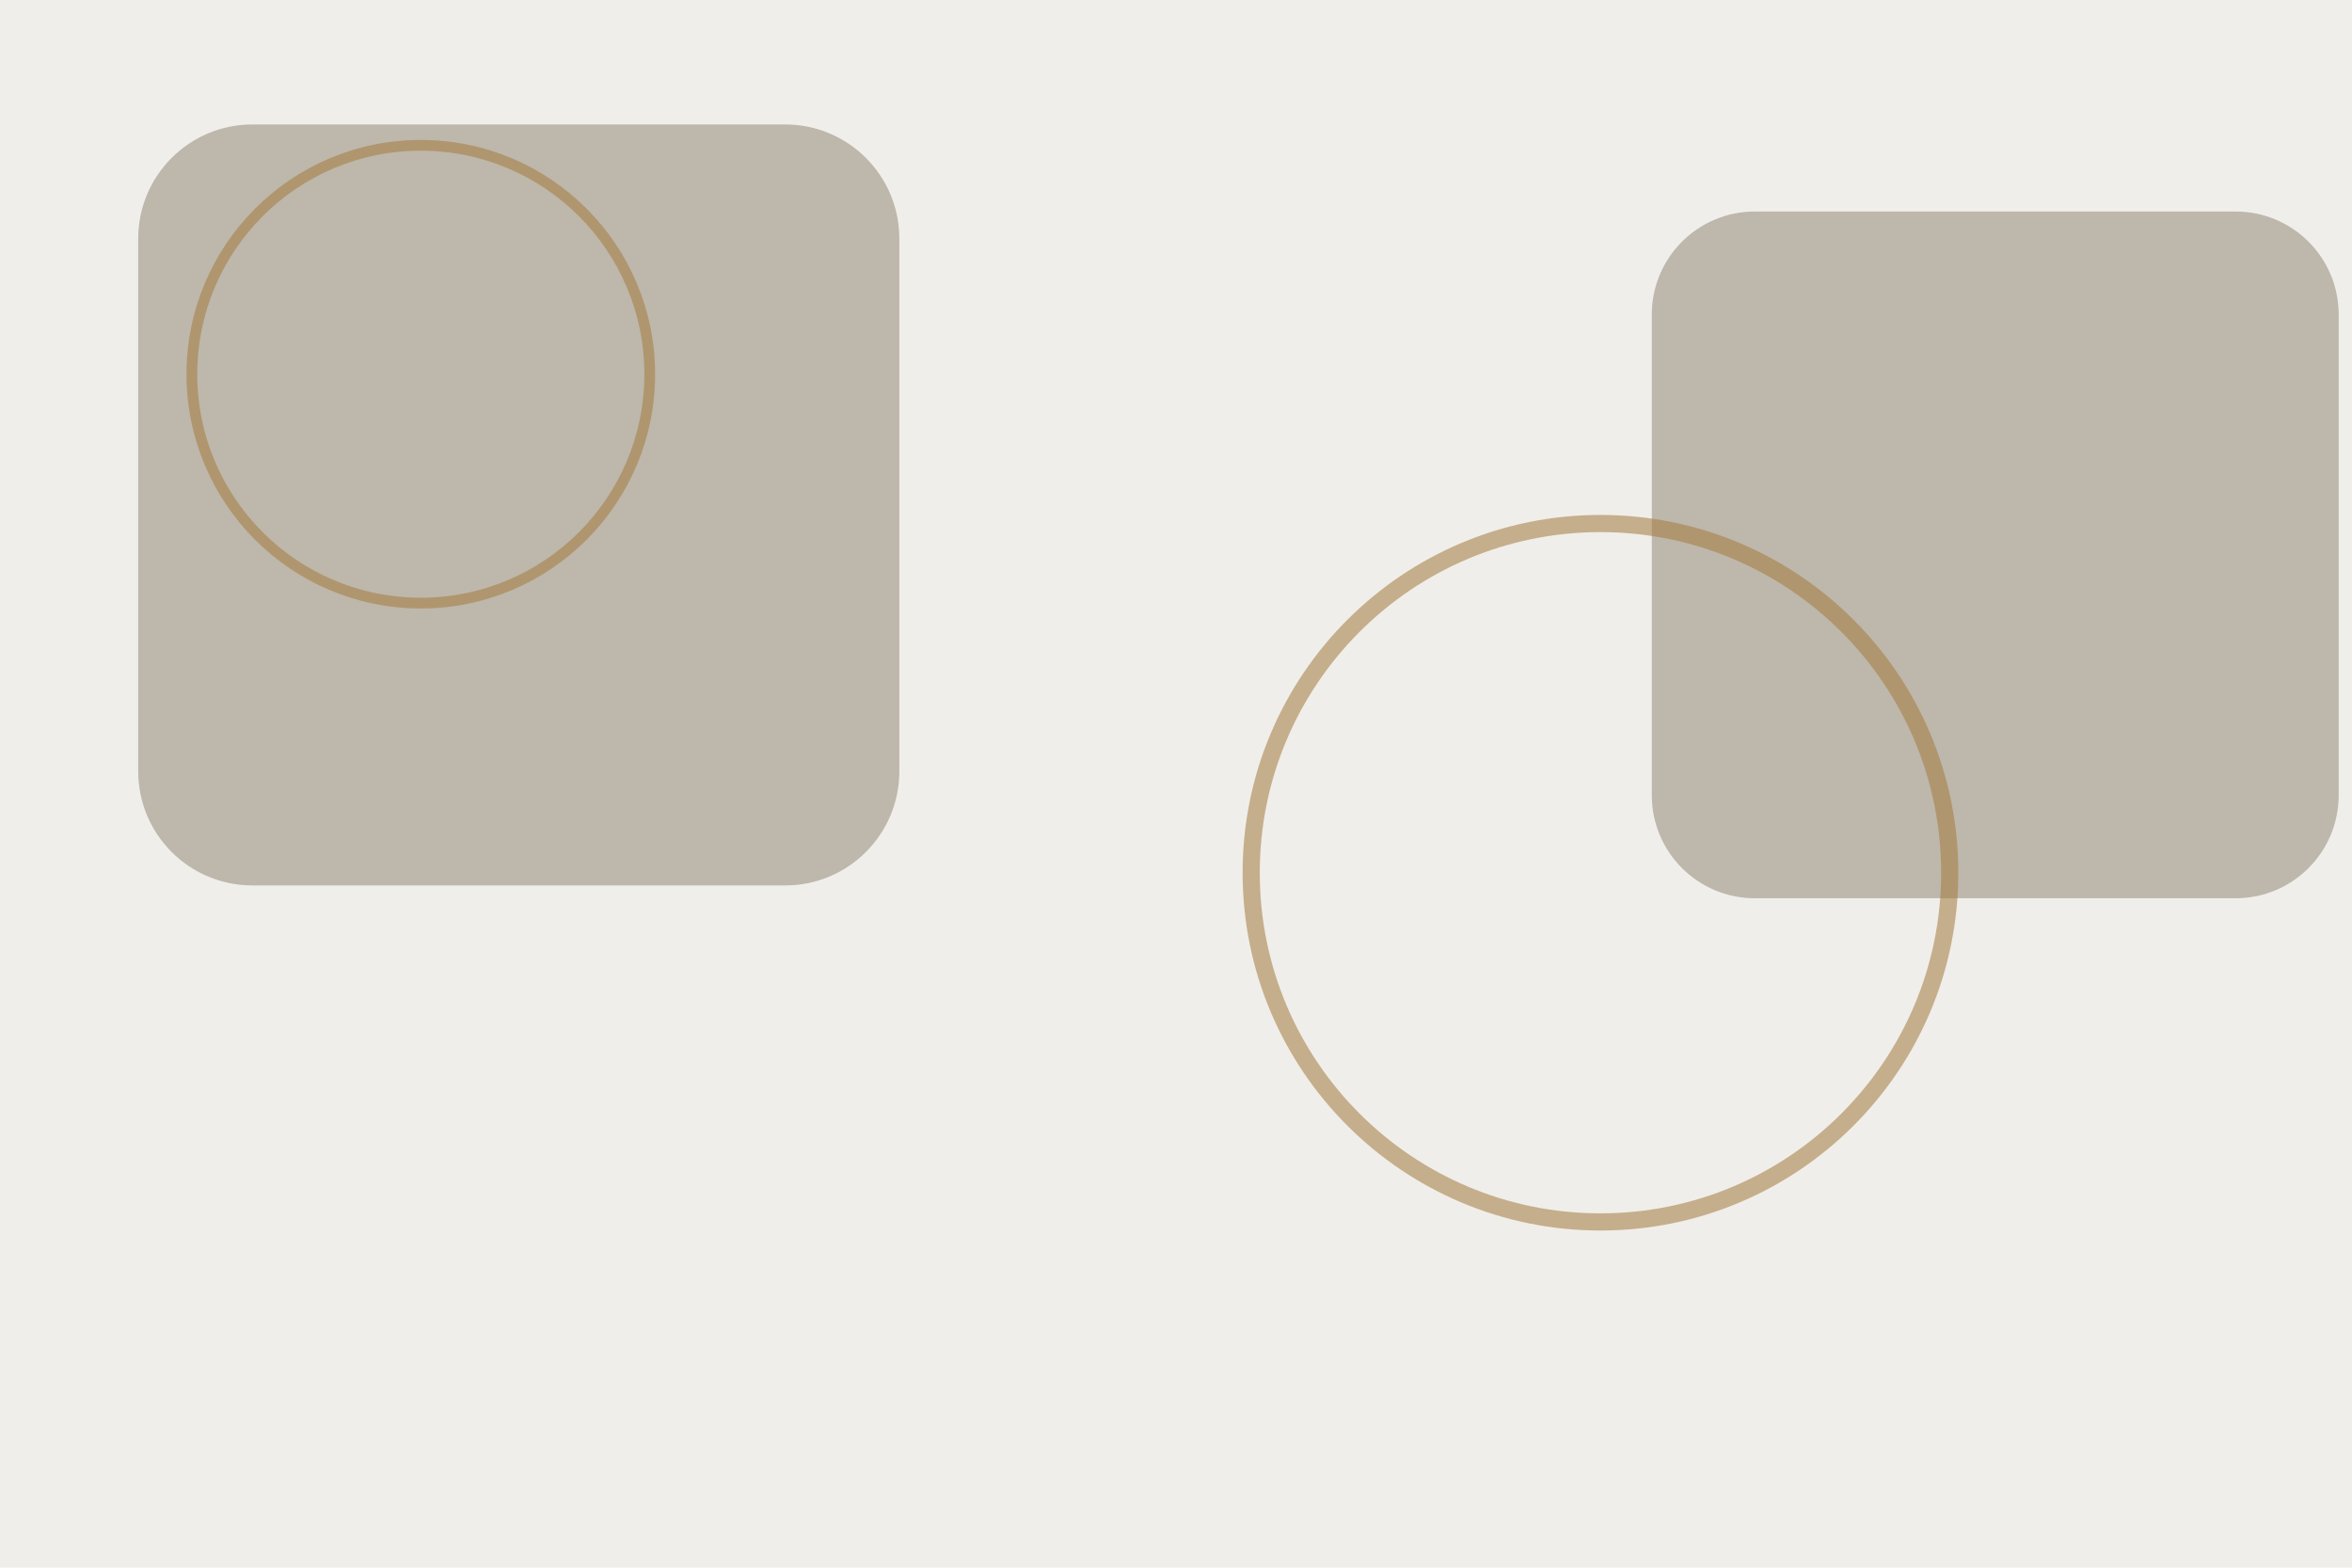
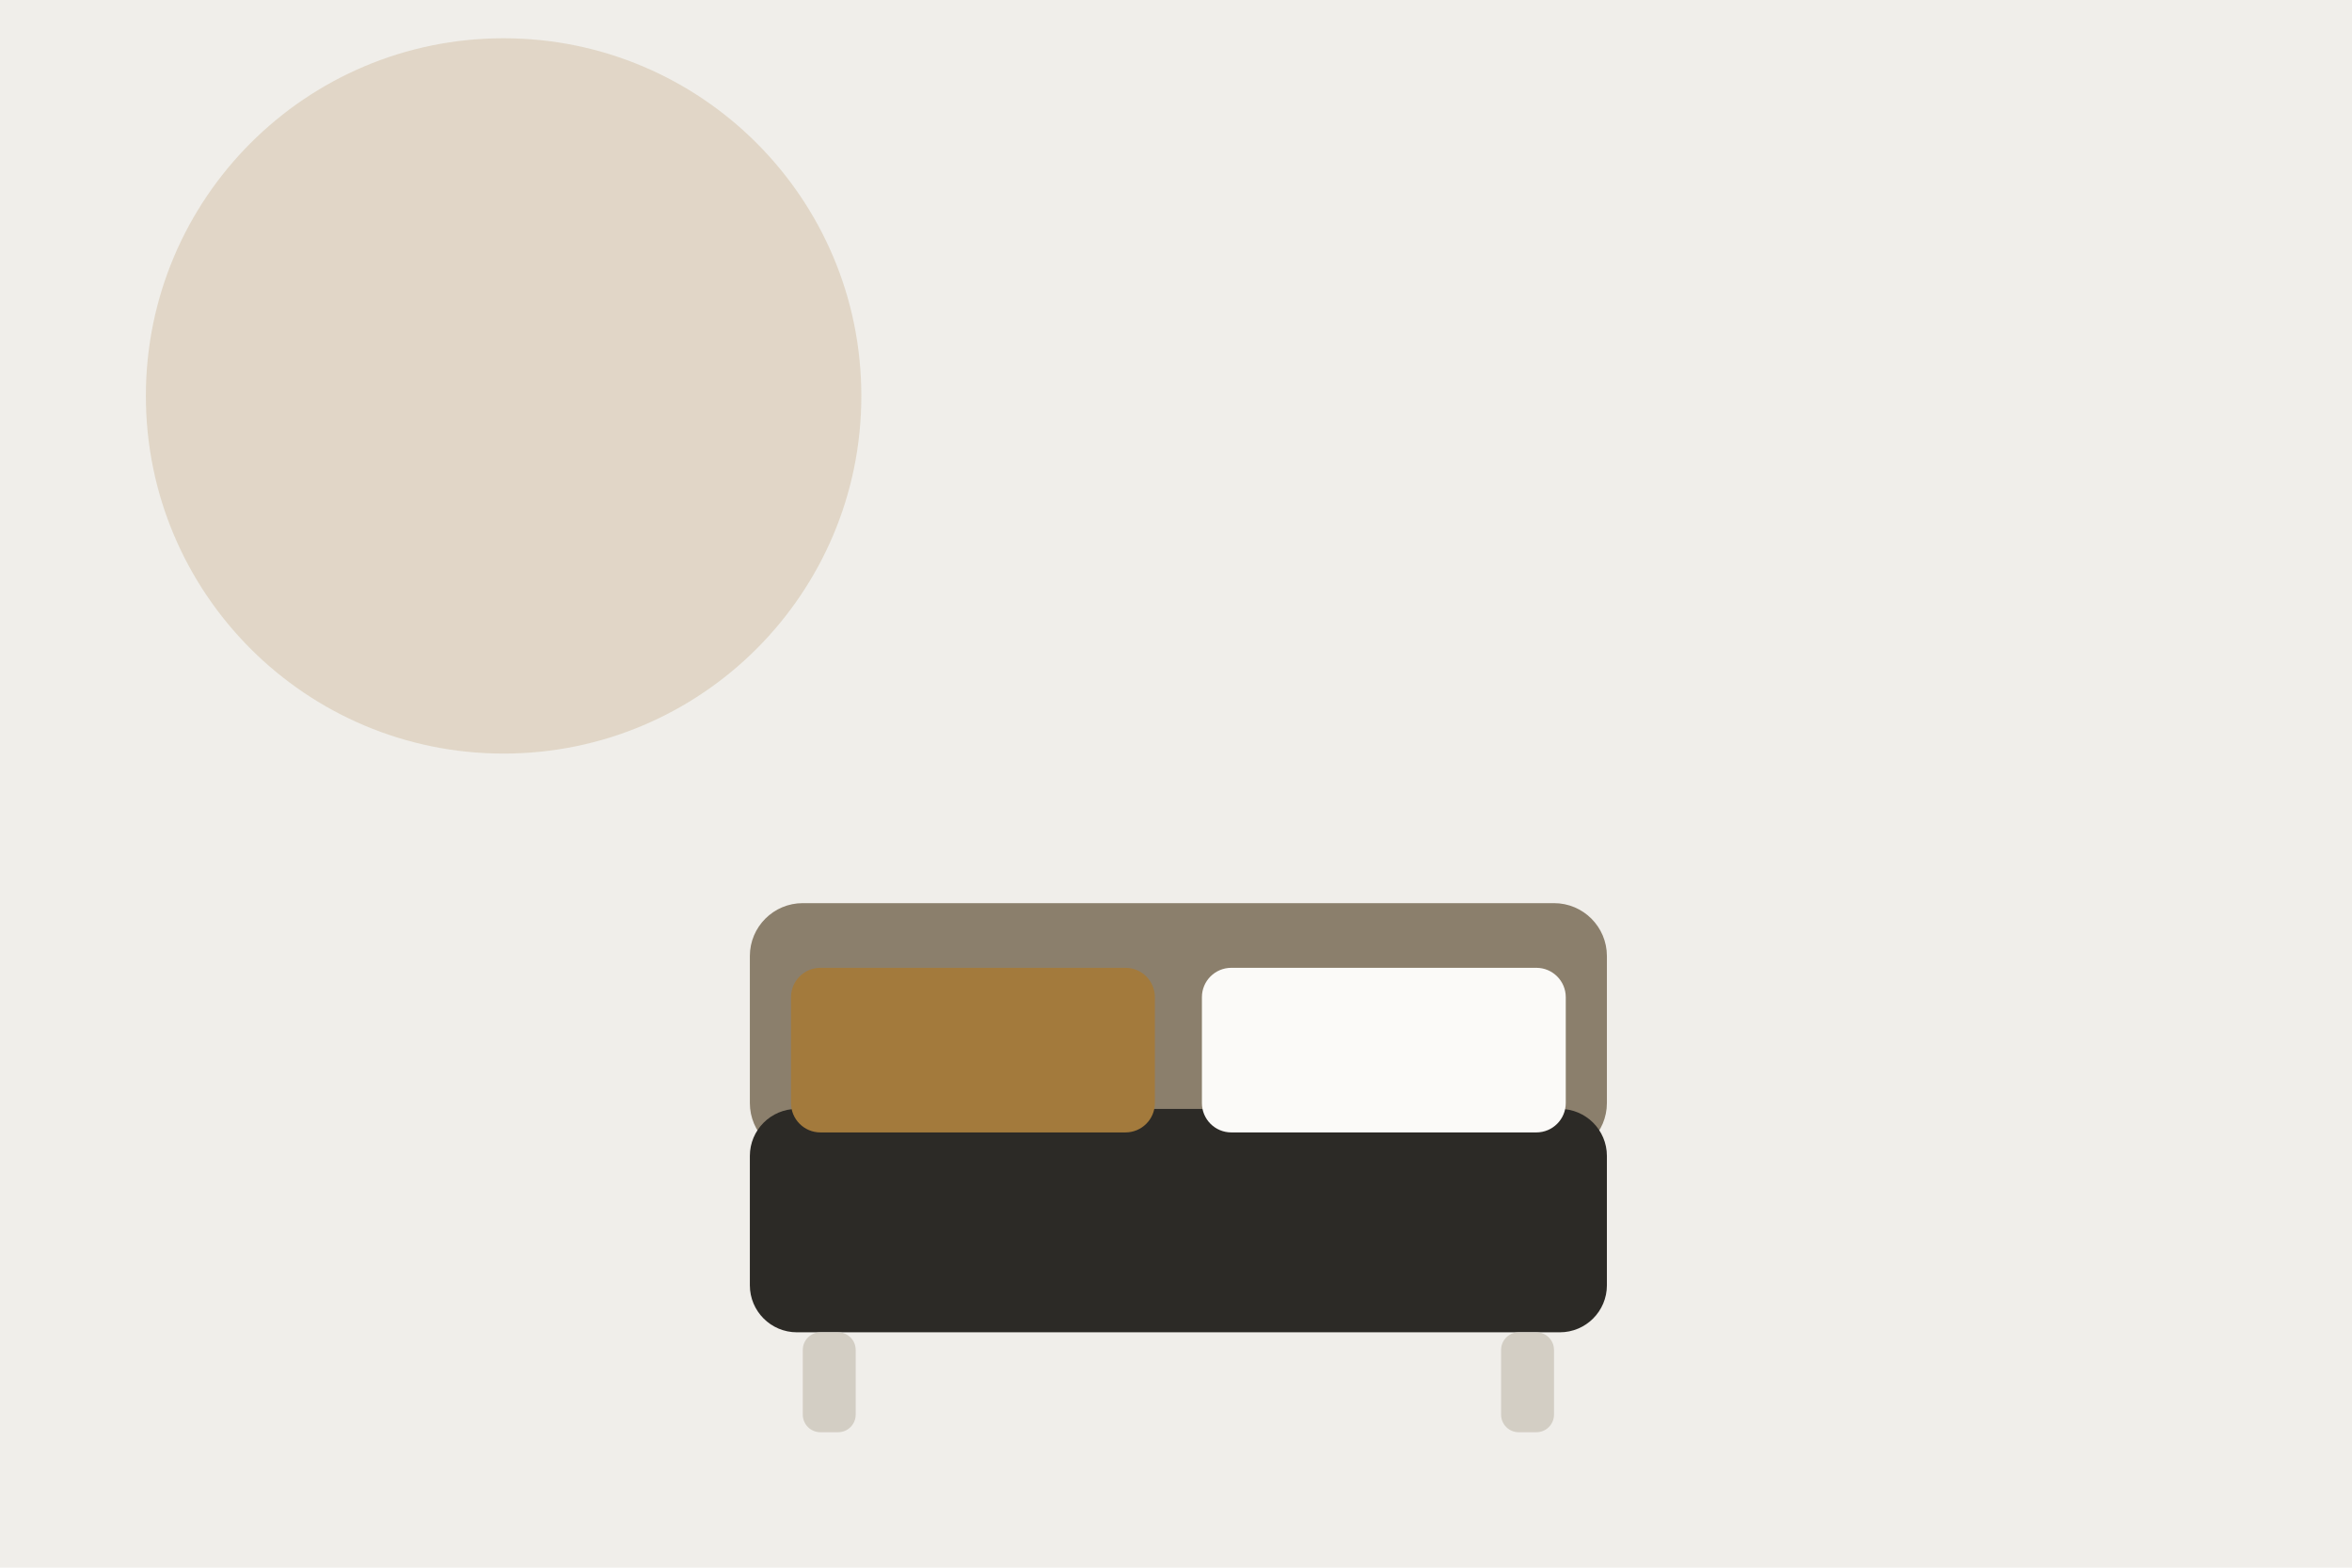
<svg xmlns="http://www.w3.org/2000/svg" viewBox="0 0 600 400" width="600" height="400" role="img">
  <rect width="600" height="400" fill="#f0eeea" />
-   <rect x="35.26" y="31.76" width="194.16" height="194.16" rx="29.12" fill="#8b7f6c" opacity="0.5" />
-   <rect x="421.38" y="53.97" width="175.22" height="175.22" rx="26.28" fill="#8b7f6c" opacity="0.5" />
-   <circle cx="408.28" cy="222.68" r="89.1" fill="none" stroke="#a37a3c" stroke-width="4.38" opacity="0.55" />
-   <circle cx="107.35" cy="95.48" r="58.4" fill="none" stroke="#a37a3c" stroke-width="2.74" opacity="0.55" />
+   <circle cx="128.47" cy="101.02" r="91.26" fill="#a37a3c" opacity="0.2" />
+   <g transform="translate(150.61 48.94) scale(0.75)">
+     <rect x="54.24" y="242" width="291.51" height="86" rx="18" fill="#8b7f6c" />
+     <rect x="54.24" y="312" width="291.51" height="76" rx="16" fill="#2c2a26" />
+     <rect x="68.24" y="264" width="123.76" height="56" rx="10" fill="#a37a3c" />
+     <rect x="208" y="264" width="123.76" height="56" rx="10" fill="#fbfaf8" />
+     <rect x="72.24" y="388" width="18" height="34" rx="6" fill="#d3cec4" />
+     <rect x="309.76" y="388" width="18" height="34" rx="6" fill="#d3cec4" />
+   </g>
</svg>
